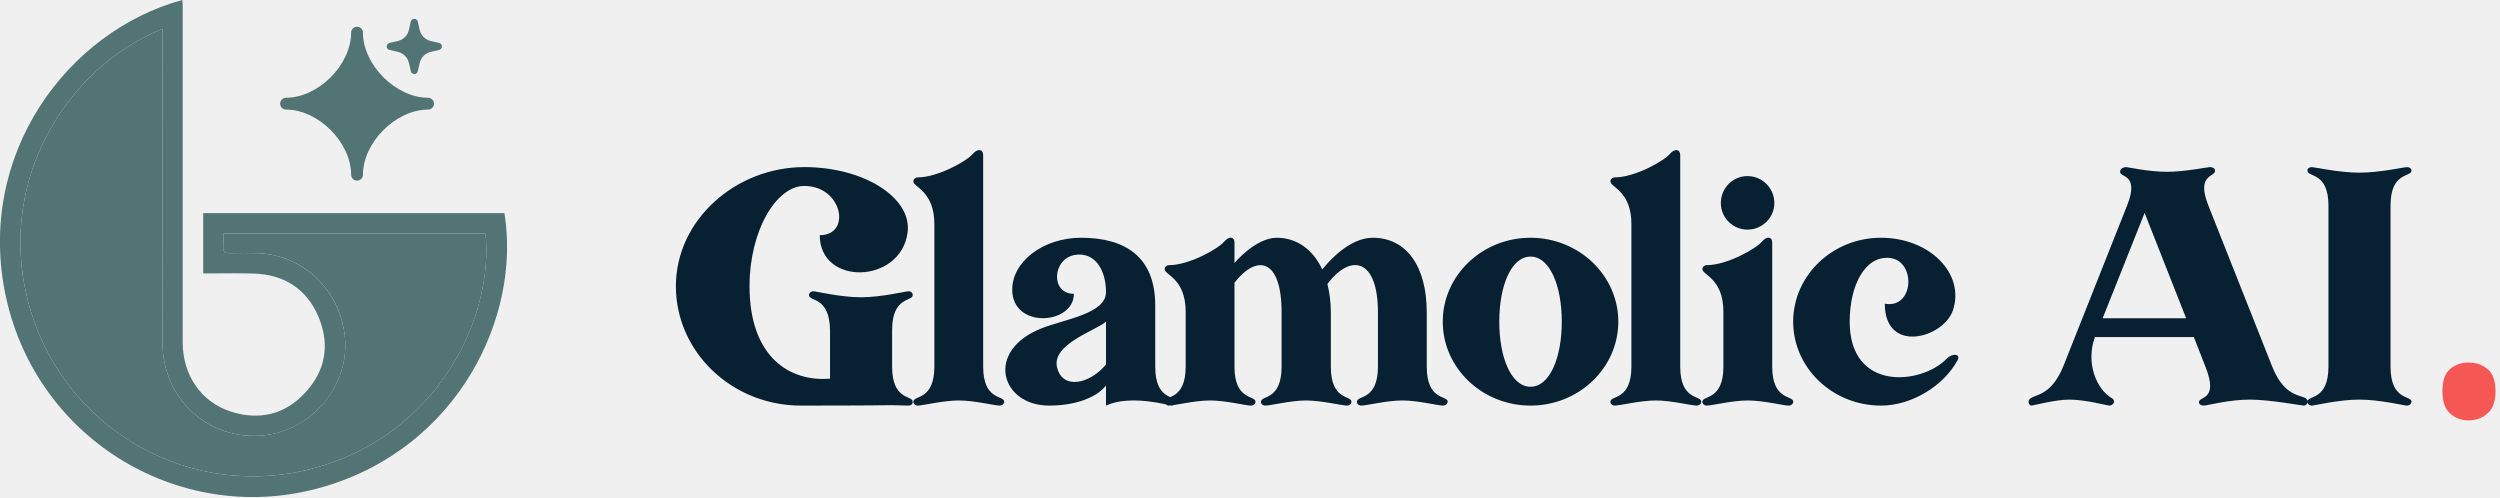
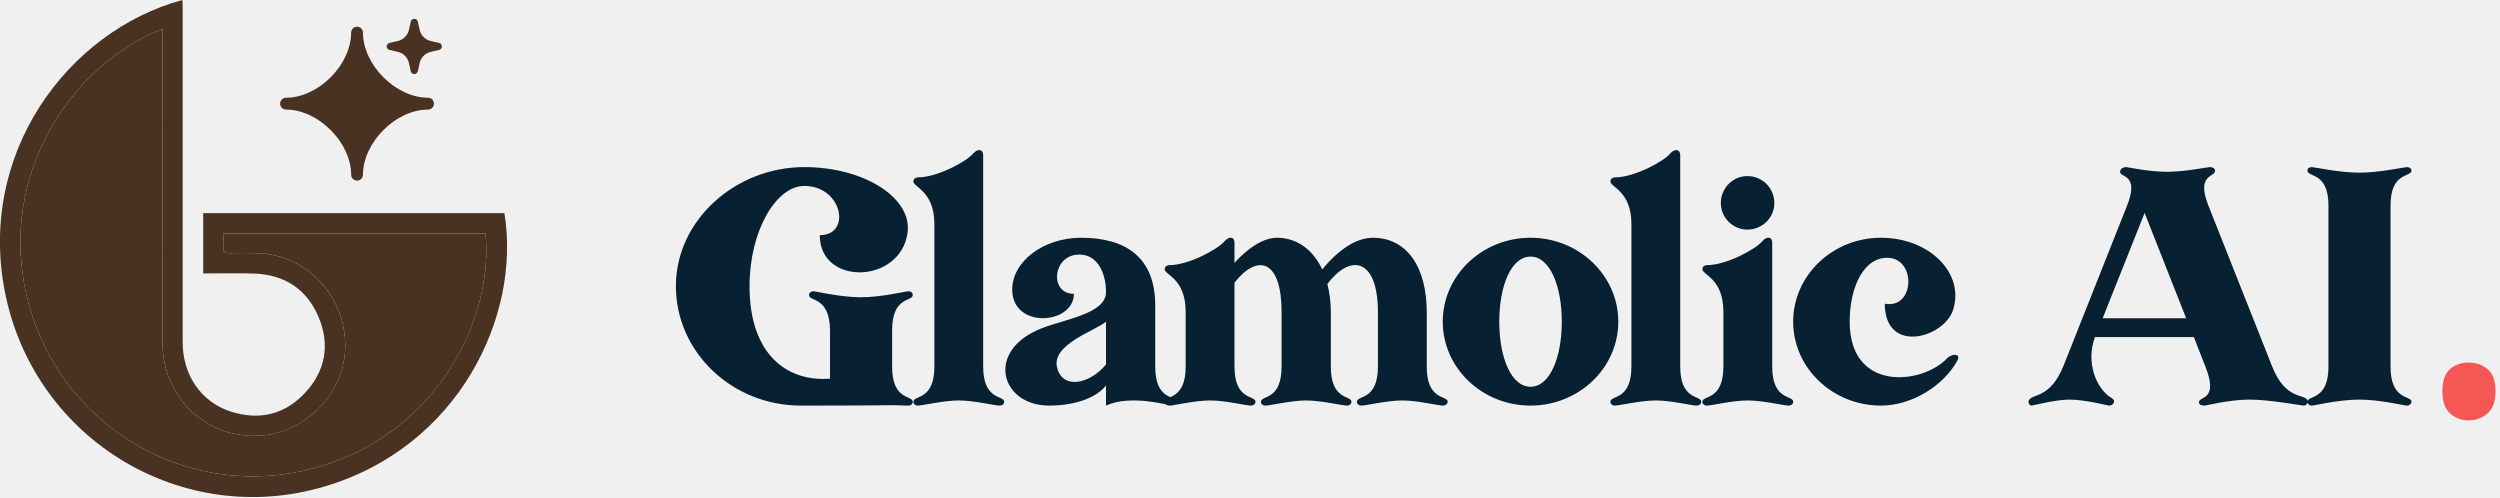
<svg xmlns="http://www.w3.org/2000/svg" width="181" height="36" viewBox="0 0 181 36" fill="none">
  <path d="M66.077 21.398C66.015 21.832 64.589 21.491 64.589 23.909V26.544C64.589 28.962 66.015 28.621 66.077 29.055C66.108 29.241 65.953 29.365 65.767 29.365C65.674 29.365 64.589 29.334 64.589 29.334C62.853 29.365 58.823 29.365 57.986 29.365C52.995 29.365 48.934 25.49 48.934 20.716C48.934 15.942 53.243 12.098 58.234 12.098C62.605 12.098 66.077 14.361 65.705 16.872C65.178 20.561 59.35 20.716 59.35 17.027C61.675 17.027 60.993 13.462 58.234 13.462C56.188 13.462 54.266 16.717 54.266 20.716C54.266 25.862 57.18 27.66 60.094 27.412V23.909C60.063 21.491 58.637 21.832 58.575 21.398C58.544 21.212 58.73 21.088 58.885 21.088C59.071 21.088 60.869 21.522 62.326 21.522C63.814 21.522 65.581 21.088 65.767 21.088C65.953 21.088 66.108 21.212 66.077 21.398ZM71.182 26.544C71.182 28.962 72.639 28.621 72.701 29.055C72.732 29.241 72.546 29.365 72.36 29.365C72.019 29.365 70.531 28.993 69.415 28.993C68.299 28.993 66.811 29.365 66.439 29.365C66.284 29.365 66.098 29.241 66.129 29.055C66.191 28.621 67.648 28.962 67.648 26.544V16.221C67.648 13.803 66.098 13.555 66.129 13.121C66.129 12.966 66.284 12.842 66.439 12.842C67.927 12.842 70.035 11.633 70.438 11.137C70.779 10.734 71.182 10.796 71.182 11.23V26.544ZM85.127 29.055C85.158 29.241 84.972 29.365 84.817 29.365C84.693 29.365 81.872 28.528 80.074 29.365V27.908C79.516 28.652 78.09 29.365 75.951 29.365C72.448 29.365 71.27 25.366 75.455 23.754C77.129 23.103 80.074 22.7 80.074 21.15C80.074 19.569 79.299 18.236 77.842 18.453C76.168 18.732 76.044 21.274 77.749 21.274C77.749 23.506 73.285 23.847 73.285 20.964C73.285 18.949 75.517 17.213 78.276 17.213C81.438 17.213 83.639 18.577 83.639 22.111V26.544C83.639 28.962 85.065 28.621 85.127 29.055ZM80.074 26.389V23.289C79.33 23.94 76.075 24.932 76.54 26.637C76.943 28.218 78.896 27.815 80.074 26.389ZM103.296 26.544C103.296 28.962 104.722 28.621 104.815 29.055C104.815 29.241 104.66 29.365 104.474 29.365C104.102 29.365 102.645 28.993 101.529 28.993C100.413 28.993 98.925 29.365 98.553 29.365C98.398 29.365 98.212 29.241 98.243 29.055C98.305 28.621 99.762 28.962 99.762 26.544V22.607C99.762 18.701 97.778 18.329 96.104 20.561C96.259 21.181 96.352 21.863 96.352 22.607V26.544C96.352 28.962 97.778 28.621 97.84 29.055C97.871 29.241 97.685 29.365 97.53 29.365C97.158 29.365 95.67 28.993 94.554 28.993C93.469 28.993 91.98 29.365 91.608 29.365C91.422 29.365 91.267 29.241 91.298 29.055C91.36 28.621 92.786 28.962 92.786 26.544V22.607C92.786 18.701 90.988 18.391 89.376 20.468V26.544C89.376 28.962 90.833 28.621 90.895 29.055C90.926 29.241 90.74 29.365 90.554 29.365C90.213 29.365 88.725 28.993 87.609 28.993C86.493 28.993 85.005 29.365 84.633 29.365C84.478 29.365 84.292 29.241 84.323 29.055C84.385 28.621 85.842 28.962 85.842 26.544V22.576C85.842 20.127 84.292 19.91 84.323 19.476C84.323 19.321 84.478 19.197 84.633 19.197C86.121 19.197 88.229 17.988 88.632 17.492C89.004 17.058 89.376 17.151 89.376 17.554V19.042C89.376 19.042 90.895 17.213 92.445 17.213C93.872 17.213 95.05 18.05 95.732 19.507C96.135 19.011 97.654 17.213 99.39 17.213C101.808 17.213 103.296 19.259 103.296 22.607V26.544ZM110.81 17.213C114.313 17.213 117.165 19.941 117.165 23.289C117.165 26.637 114.313 29.365 110.81 29.365C107.307 29.365 104.455 26.637 104.455 23.289C104.455 19.941 107.307 17.213 110.81 17.213ZM110.81 28.001C112.205 28.001 113.073 25.893 113.073 23.289C113.073 20.685 112.205 18.577 110.81 18.577C109.415 18.577 108.547 20.685 108.547 23.289C108.547 25.893 109.415 28.001 110.81 28.001ZM121.648 26.544C121.648 28.962 123.105 28.621 123.167 29.055C123.198 29.241 123.012 29.365 122.826 29.365C122.485 29.365 120.997 28.993 119.881 28.993C118.765 28.993 117.277 29.365 116.905 29.365C116.75 29.365 116.564 29.241 116.595 29.055C116.657 28.621 118.114 28.962 118.114 26.544V16.221C118.114 13.803 116.564 13.555 116.595 13.121C116.595 12.966 116.75 12.842 116.905 12.842C118.393 12.842 120.501 11.633 120.904 11.137C121.245 10.734 121.648 10.796 121.648 11.23V26.544ZM129.486 29.365C129.145 29.365 127.657 28.993 126.541 28.993C125.425 28.993 123.937 29.365 123.565 29.365C123.41 29.365 123.224 29.241 123.255 29.055C123.317 28.621 124.774 28.962 124.774 26.544V22.576C124.774 20.127 123.224 19.91 123.255 19.476C123.255 19.321 123.41 19.197 123.565 19.197C125.053 19.197 127.161 17.988 127.564 17.492C127.936 17.058 128.308 17.151 128.308 17.554V26.544C128.308 28.962 129.765 28.621 129.827 29.055C129.858 29.241 129.672 29.365 129.486 29.365ZM126.51 16.624C125.456 16.624 124.588 15.756 124.588 14.702C124.588 13.617 125.456 12.749 126.51 12.749C127.595 12.749 128.463 13.617 128.463 14.702C128.463 15.756 127.595 16.624 126.51 16.624ZM140.954 25.955C141.357 25.552 141.977 25.614 141.729 26.079C140.737 27.908 138.443 29.365 136.18 29.365C132.677 29.365 129.825 26.637 129.825 23.289C129.825 19.941 132.677 17.213 136.18 17.213C139.714 17.213 142.287 19.817 141.388 22.483C140.675 24.498 136.459 25.645 136.459 21.987C138.598 22.39 138.753 18.825 136.769 18.67C135.002 18.546 133.917 20.685 133.917 23.289C133.917 28.404 139.156 27.846 140.954 25.955ZM164.508 26.544C165.469 28.962 166.802 28.497 167.05 28.962C167.143 29.117 166.988 29.365 166.802 29.365C166.616 29.365 164.353 28.931 162.865 28.931C161.377 28.931 159.765 29.365 159.579 29.365C159.362 29.365 159.176 29.272 159.207 29.086C159.269 28.683 160.633 28.962 159.672 26.544L158.835 24.405H151.674C150.992 26.234 151.767 28.187 152.914 28.838C153.193 28.993 153.038 29.365 152.697 29.365C152.604 29.365 150.992 28.931 149.814 28.931C148.822 28.931 147.179 29.365 147.086 29.365C146.931 29.365 146.807 29.148 146.9 28.962C147.148 28.497 148.45 28.869 149.411 26.451L153.999 14.888C154.96 12.47 153.348 12.904 153.503 12.377C153.534 12.191 153.751 12.098 153.937 12.098C154.03 12.098 155.58 12.439 156.882 12.439C158.153 12.439 159.858 12.098 159.982 12.098C160.168 12.098 160.323 12.16 160.354 12.284C160.54 12.873 158.928 12.47 159.889 14.888L164.508 26.544ZM152.232 23.041H158.277L155.27 15.415L152.232 23.041ZM174.594 12.377C174.501 12.842 173.075 12.47 173.075 14.888V26.544C173.075 28.962 174.501 28.621 174.594 29.055C174.594 29.241 174.439 29.365 174.253 29.365C174.067 29.365 172.3 28.931 170.812 28.931C169.324 28.931 167.557 29.365 167.371 29.365C167.216 29.365 167.03 29.241 167.061 29.055C167.123 28.621 168.58 28.962 168.58 26.544V14.888C168.58 12.47 167.123 12.842 167.061 12.377C167.03 12.191 167.216 12.098 167.371 12.098C167.557 12.098 169.355 12.501 170.812 12.501C172.3 12.501 174.067 12.098 174.253 12.098C174.439 12.098 174.594 12.191 174.594 12.377Z" fill="#072032" />
  <path d="M176.832 28.326C176.832 27.561 177.018 27.024 177.39 26.714C177.762 26.404 178.206 26.249 178.723 26.249C179.26 26.249 179.715 26.404 180.087 26.714C180.48 27.024 180.676 27.561 180.676 28.326C180.676 29.07 180.48 29.607 180.087 29.938C179.715 30.269 179.26 30.434 178.723 30.434C178.206 30.434 177.762 30.269 177.39 29.938C177.018 29.607 176.832 29.07 176.832 28.326Z" fill="#F55755" />
  <mask id="mask0_4550_2197" style="mask-type:luminance" maskUnits="userSpaceOnUse" x="0" y="0" width="37" height="36">
    <path d="M36.783 0H0V36H36.783V0Z" fill="white" />
  </mask>
  <g mask="url(#mask0_4550_2197)">
    <mask id="mask1_4550_2197" style="mask-type:luminance" maskUnits="userSpaceOnUse" x="0" y="0" width="37" height="36">
      <path d="M36.725 0H0V35.989H36.725V0Z" fill="white" />
    </mask>
    <g mask="url(#mask1_4550_2197)">
-       <path d="M14.712 19.794C14.712 18.309 14.712 16.891 14.712 15.429C22 15.429 29.265 15.429 36.519 15.429C37.741 22.88 33.195 32.4 23.417 35.246C13.273 38.217 2.741 31.954 0.445 21.566C-1.84 11.189 4.934 2.24 13.204 0C13.216 0.194 13.227 0.377 13.227 0.56C13.227 8.64 13.227 16.709 13.227 24.789C13.227 27.154 14.564 29.12 16.734 29.806C18.767 30.446 20.607 30.023 22.069 28.457C23.565 26.869 23.908 24.96 23.063 22.949C22.206 20.914 20.572 19.874 18.379 19.806C17.374 19.771 16.357 19.794 15.352 19.794C15.158 19.794 14.952 19.794 14.712 19.794ZM11.765 2.091C4.797 4.869 -0.606 13.383 2.261 22.629C4.923 31.223 13.935 36.309 22.766 33.886C31.813 31.417 35.765 22.857 35.148 16.903C28.843 16.903 22.526 16.903 16.163 16.903C16.163 17.234 16.186 17.543 16.163 17.84C16.129 18.229 16.289 18.343 16.654 18.331C17.305 18.309 17.945 18.32 18.596 18.331C22.057 18.411 24.833 21.211 24.993 24.754C25.142 28.069 22.526 31.12 19.179 31.509C15.181 31.977 11.777 28.926 11.765 24.834C11.754 17.52 11.765 10.206 11.765 2.891C11.765 2.651 11.765 2.411 11.765 2.091Z" fill="#527475" />
-       <path d="M11.765 2.091C11.765 2.411 11.765 2.651 11.765 2.891C11.765 10.205 11.754 17.52 11.765 24.834C11.777 28.925 15.169 31.977 19.179 31.508C22.515 31.12 25.142 28.068 24.993 24.754C24.834 21.2 22.058 18.411 18.596 18.331C17.945 18.32 17.306 18.308 16.654 18.331C16.289 18.343 16.129 18.228 16.163 17.84C16.186 17.543 16.163 17.234 16.163 16.902C22.538 16.902 28.843 16.902 35.149 16.902C35.766 22.868 31.813 31.417 22.766 33.885C13.924 36.308 4.923 31.223 2.261 22.628C-0.606 13.383 4.797 4.868 11.765 2.091Z" fill="#527475" />
-       <path d="M25.85 1.934C26.087 1.934 26.278 2.125 26.278 2.362C26.278 3.508 26.856 4.691 27.759 5.595C28.663 6.499 29.845 7.076 30.991 7.076C31.227 7.076 31.419 7.268 31.419 7.505C31.419 7.742 31.227 7.934 30.991 7.934C29.845 7.934 28.663 8.511 27.759 9.415C26.856 10.319 26.278 11.502 26.278 12.648C26.278 12.885 26.087 13.076 25.85 13.076C25.613 13.076 25.422 12.885 25.422 12.648C25.422 11.502 24.844 10.319 23.941 9.415C23.037 8.511 21.855 7.934 20.71 7.934C20.473 7.934 20.281 7.742 20.281 7.505C20.281 7.268 20.473 7.076 20.71 7.076C21.855 7.076 23.037 6.499 23.941 5.595C24.844 4.691 25.422 3.508 25.422 2.362C25.422 2.125 25.613 1.934 25.85 1.934Z" fill="#527475" />
-       <path d="M29.995 1.362C30.117 1.362 30.223 1.446 30.25 1.565L30.383 2.16C30.475 2.565 30.791 2.882 31.197 2.973L31.791 3.107C31.91 3.134 31.994 3.24 31.994 3.362C31.994 3.484 31.91 3.59 31.791 3.616L31.197 3.75C30.791 3.842 30.475 4.158 30.383 4.564L30.25 5.158C30.223 5.277 30.117 5.362 29.995 5.362C29.873 5.362 29.768 5.277 29.741 5.158L29.607 4.564C29.516 4.158 29.199 3.842 28.793 3.75L28.2 3.616C28.081 3.59 27.996 3.484 27.996 3.362C27.996 3.24 28.081 3.134 28.2 3.107L28.793 2.973C29.199 2.882 29.516 2.565 29.607 2.16L29.741 1.565C29.768 1.446 29.873 1.362 29.995 1.362Z" fill="#527475" />
+       <path d="M14.712 19.794C14.712 18.309 14.712 16.891 14.712 15.429C22 15.429 29.265 15.429 36.519 15.429C37.741 22.88 33.195 32.4 23.417 35.246C13.273 38.217 2.741 31.954 0.445 21.566C-1.84 11.189 4.934 2.24 13.204 0C13.216 0.194 13.227 0.377 13.227 0.56C13.227 8.64 13.227 16.709 13.227 24.789C13.227 27.154 14.564 29.12 16.734 29.806C18.767 30.446 20.607 30.023 22.069 28.457C23.565 26.869 23.908 24.96 23.063 22.949C22.206 20.914 20.572 19.874 18.379 19.806C17.374 19.771 16.357 19.794 15.352 19.794C15.158 19.794 14.952 19.794 14.712 19.794ZM11.765 2.091C4.797 4.869 -0.606 13.383 2.261 22.629C4.923 31.223 13.935 36.309 22.766 33.886C31.813 31.417 35.765 22.857 35.148 16.903C28.843 16.903 22.526 16.903 16.163 16.903C16.163 17.234 16.186 17.543 16.163 17.84C16.129 18.229 16.289 18.343 16.654 18.331C17.305 18.309 17.945 18.32 18.596 18.331C22.057 18.411 24.833 21.211 24.993 24.754C25.142 28.069 22.526 31.12 19.179 31.509C15.181 31.977 11.777 28.926 11.765 24.834C11.754 17.52 11.765 10.206 11.765 2.891C11.765 2.651 11.765 2.411 11.765 2.091Z" fill="#4A3223" />
+       <path d="M11.765 2.091C11.765 2.411 11.765 2.651 11.765 2.891C11.765 10.205 11.754 17.52 11.765 24.834C11.777 28.925 15.169 31.977 19.179 31.508C22.515 31.12 25.142 28.068 24.993 24.754C24.834 21.2 22.058 18.411 18.596 18.331C17.945 18.32 17.306 18.308 16.654 18.331C16.289 18.343 16.129 18.228 16.163 17.84C16.186 17.543 16.163 17.234 16.163 16.902C22.538 16.902 28.843 16.902 35.149 16.902C35.766 22.868 31.813 31.417 22.766 33.885C13.924 36.308 4.923 31.223 2.261 22.628C-0.606 13.383 4.797 4.868 11.765 2.091Z" fill="#4A3223" />
+       <path d="M25.85 1.934C26.087 1.934 26.278 2.125 26.278 2.362C26.278 3.508 26.856 4.691 27.759 5.595C28.663 6.499 29.845 7.076 30.991 7.076C31.227 7.076 31.419 7.268 31.419 7.505C31.419 7.742 31.227 7.934 30.991 7.934C29.845 7.934 28.663 8.511 27.759 9.415C26.856 10.319 26.278 11.502 26.278 12.648C26.278 12.885 26.087 13.076 25.85 13.076C25.613 13.076 25.422 12.885 25.422 12.648C25.422 11.502 24.844 10.319 23.941 9.415C23.037 8.511 21.855 7.934 20.71 7.934C20.473 7.934 20.281 7.742 20.281 7.505C20.281 7.268 20.473 7.076 20.71 7.076C21.855 7.076 23.037 6.499 23.941 5.595C24.844 4.691 25.422 3.508 25.422 2.362C25.422 2.125 25.613 1.934 25.85 1.934Z" fill="#4A3223" />
+       <path d="M29.995 1.362C30.117 1.362 30.223 1.446 30.25 1.565L30.383 2.16C30.475 2.565 30.791 2.882 31.197 2.973L31.791 3.107C31.91 3.134 31.994 3.24 31.994 3.362C31.994 3.484 31.91 3.59 31.791 3.616L31.197 3.75C30.791 3.842 30.475 4.158 30.383 4.564L30.25 5.158C30.223 5.277 30.117 5.362 29.995 5.362C29.873 5.362 29.768 5.277 29.741 5.158L29.607 4.564C29.516 4.158 29.199 3.842 28.793 3.75L28.2 3.616C28.081 3.59 27.996 3.484 27.996 3.362C27.996 3.24 28.081 3.134 28.2 3.107L28.793 2.973C29.199 2.882 29.516 2.565 29.607 2.16L29.741 1.565C29.768 1.446 29.873 1.362 29.995 1.362Z" fill="#4A3223" />
    </g>
  </g>
</svg>
